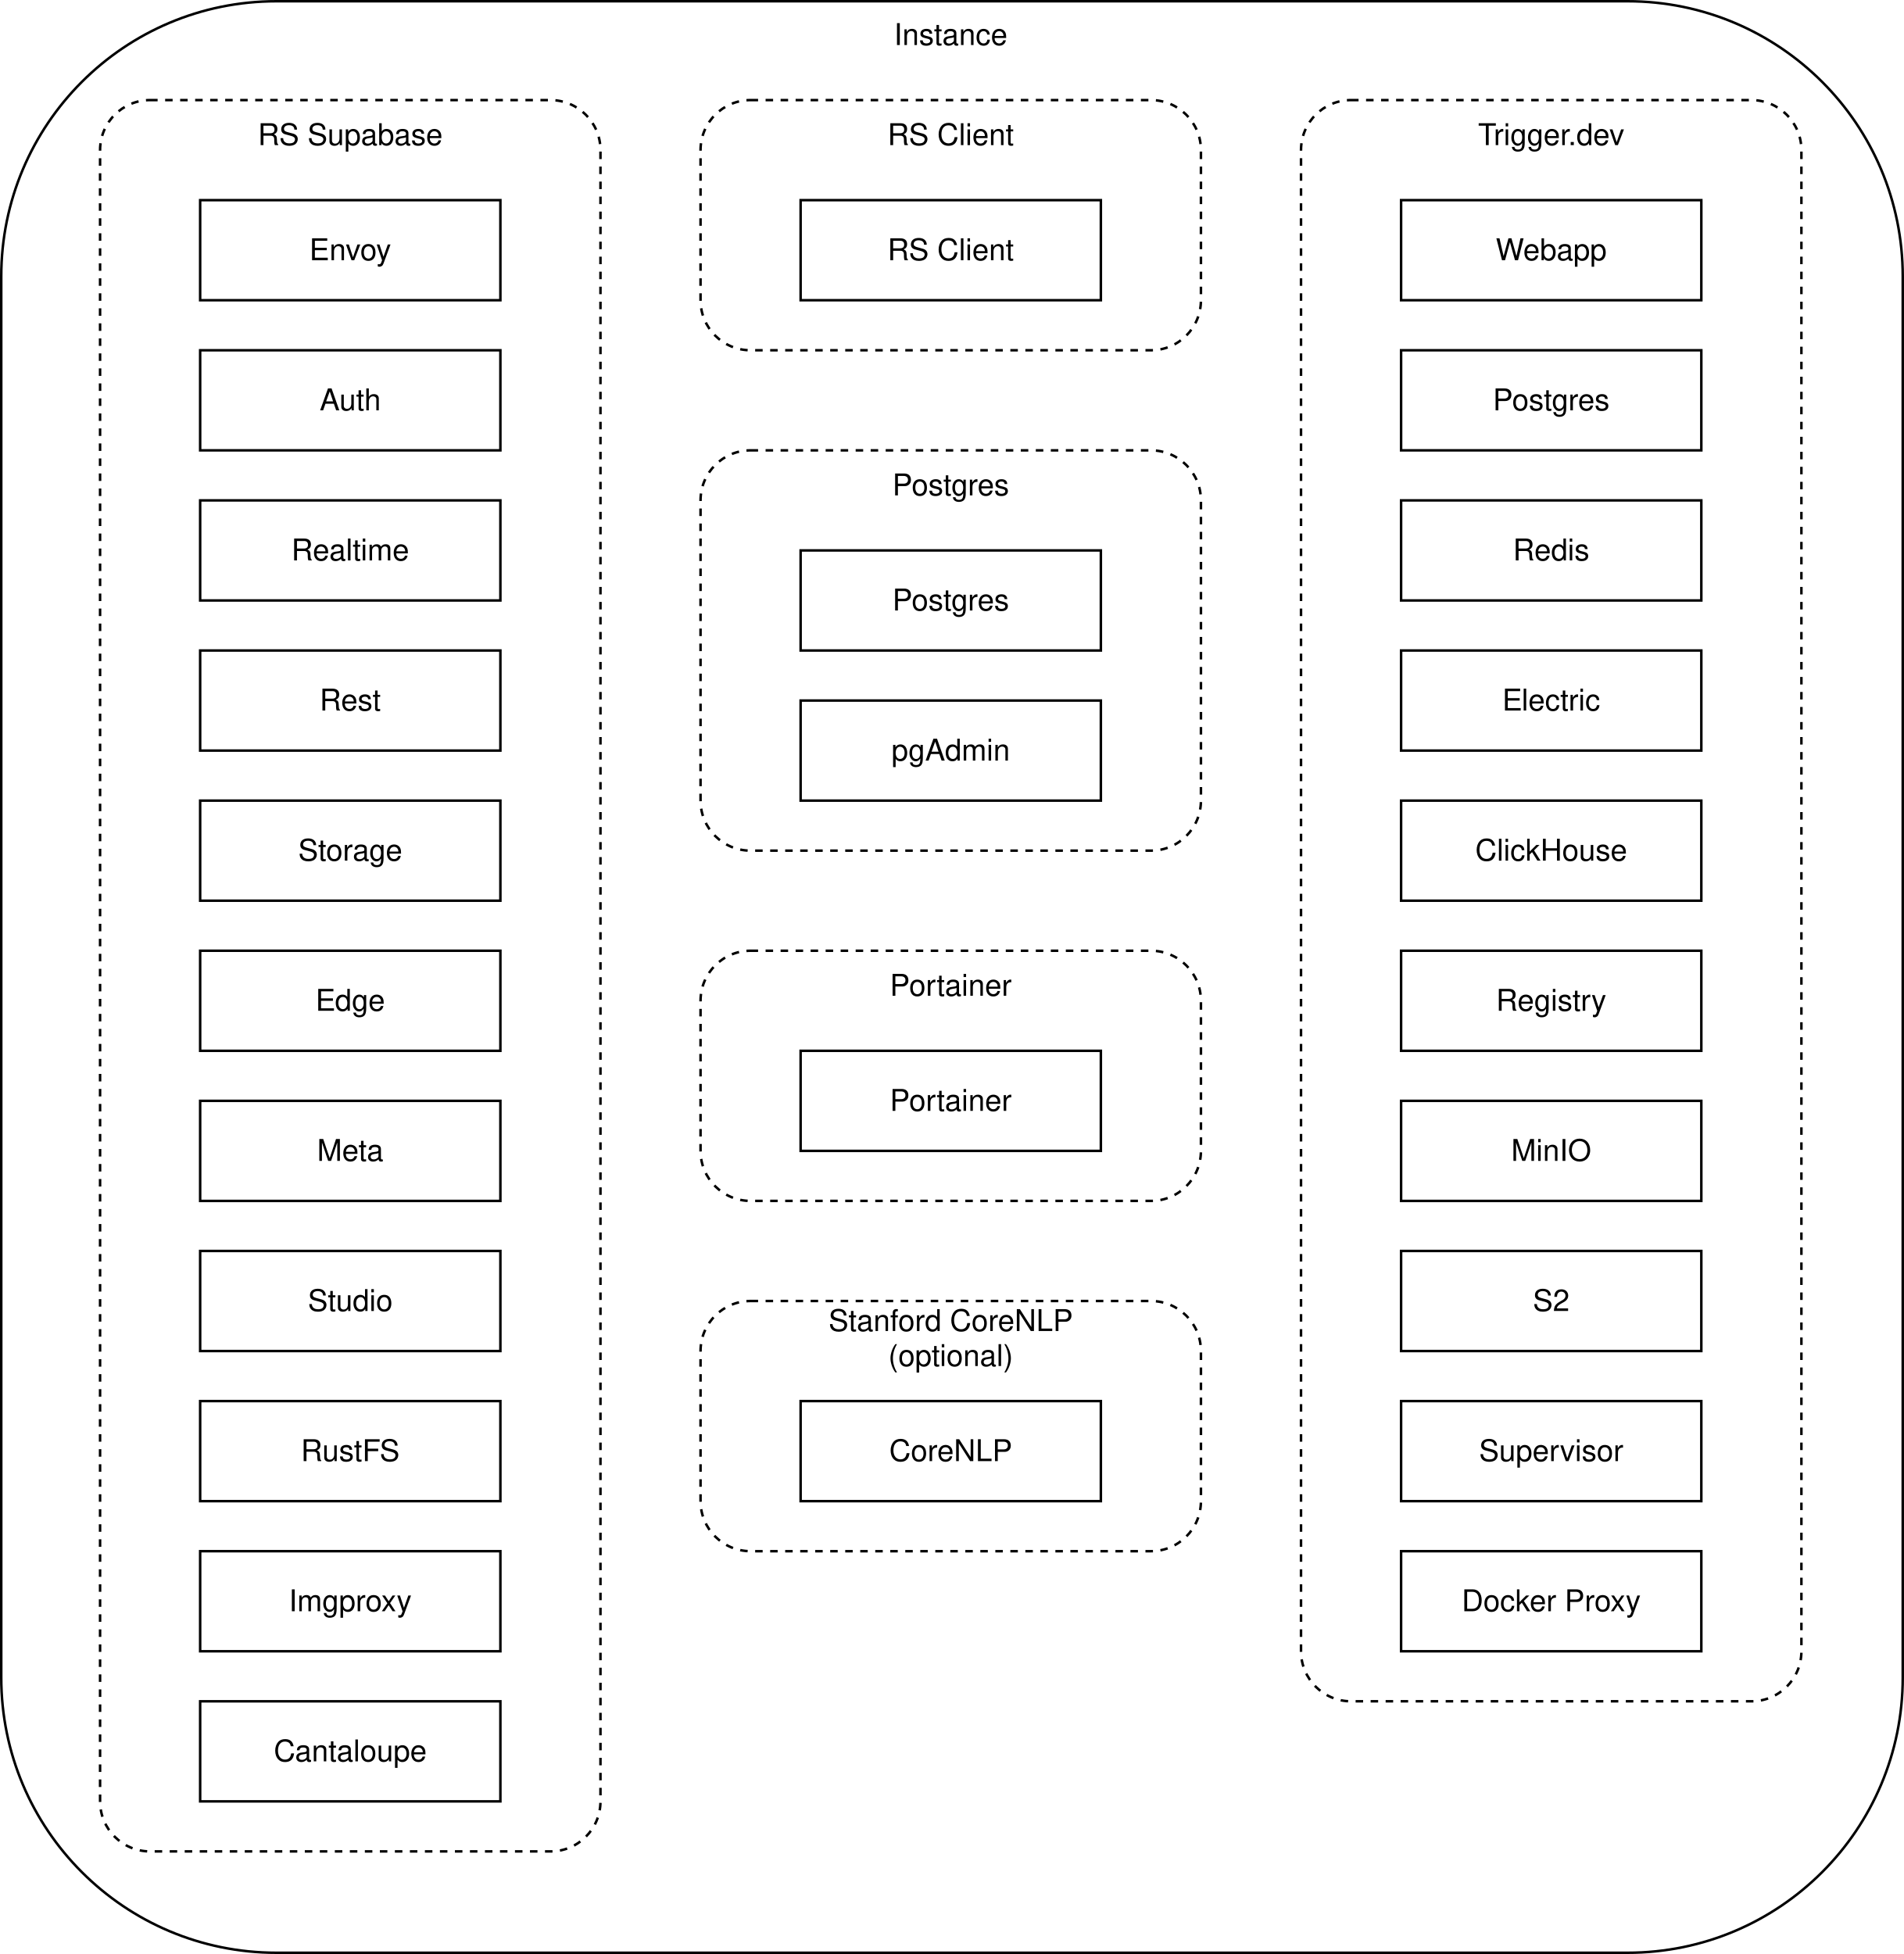
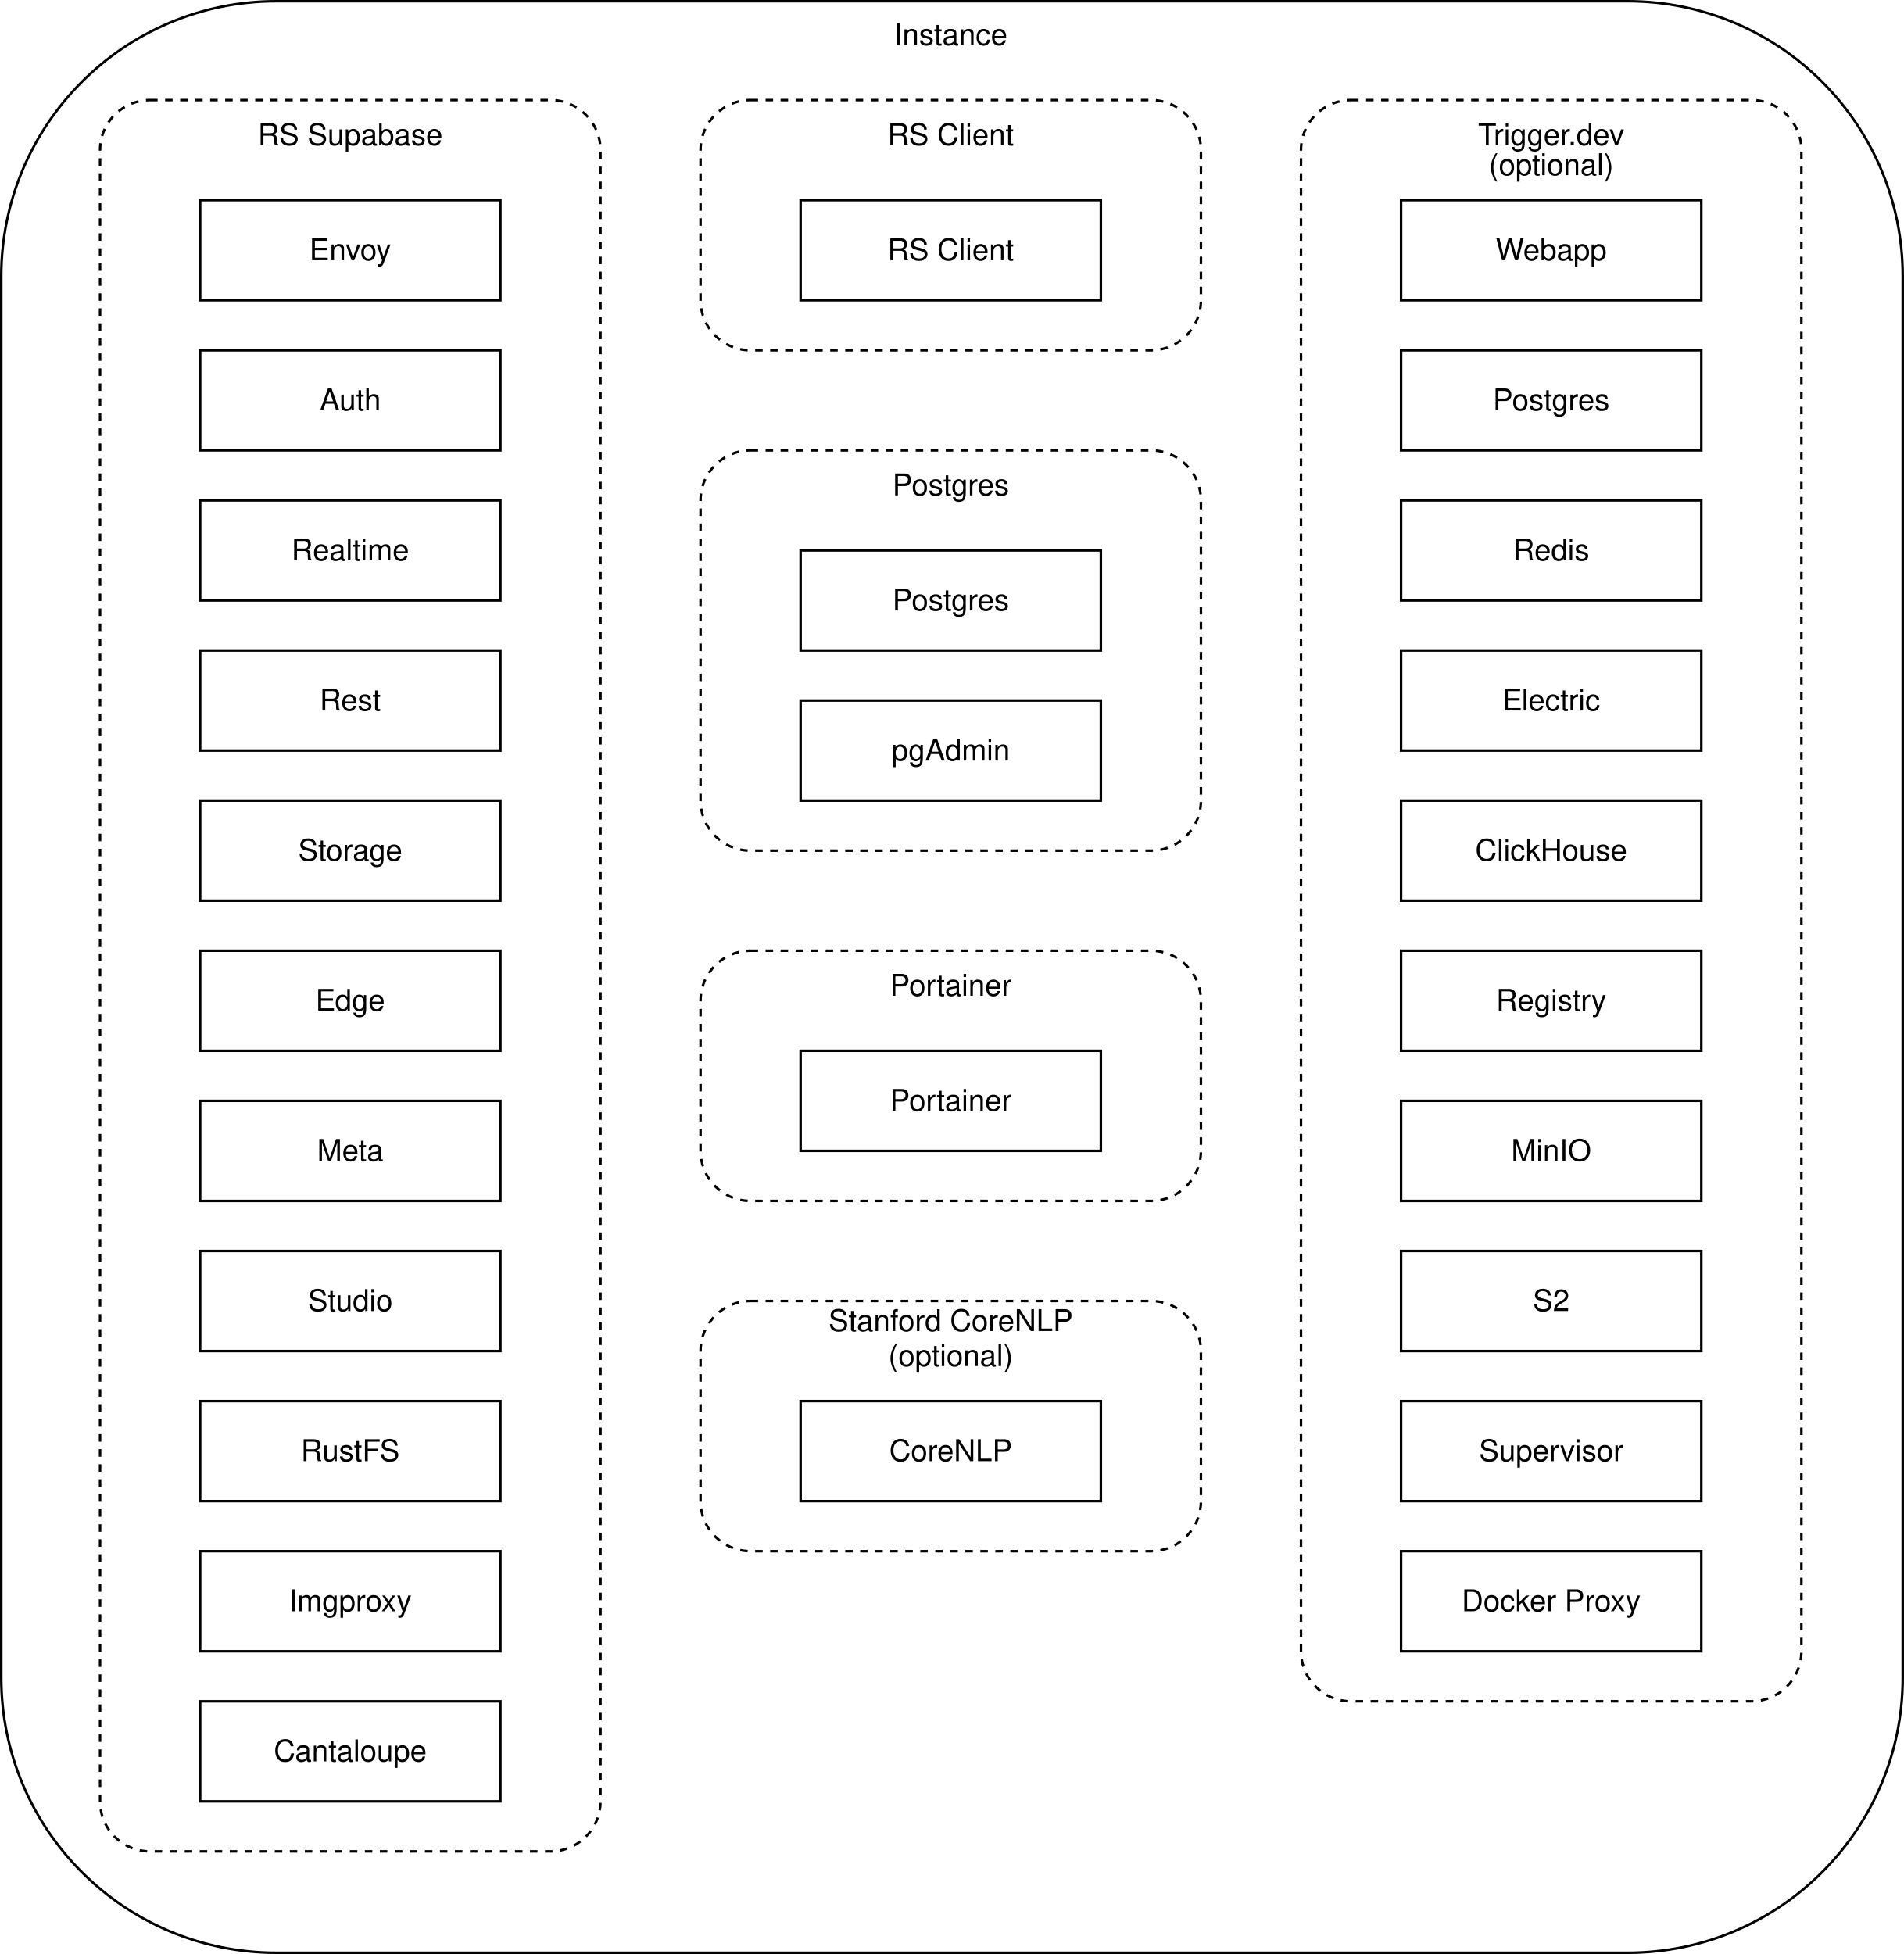
<svg xmlns="http://www.w3.org/2000/svg" width="761" height="781" viewBox="0 0 761 781">
  <style>
    text { font-family: Helvetica, Arial, sans-serif; font-size: 12px; fill: #000; text-anchor: middle; }
    .instance { fill: #fff; stroke: #000; }
    .group &gt; rect:first-child { fill: none; stroke: #000; stroke-dasharray: 3 3; }
    .service rect { fill: #fff; stroke: #000; }
  </style>
  <rect width="761" height="781" fill="#fff" />
  <rect class="instance" x="0.5" y="0.5" width="760" height="780" rx="110" />
  <text x="380" y="18">Instance</text>
  <g class="group" transform="translate(40 40)">
    <rect width="200" height="700" rx="20" />
    <text x="100" y="18">RS Supabase</text>
    <g class="service">
      <rect x="40" y="40" width="120" height="40" />
      <text x="100" y="64">Envoy</text>
    </g>
    <g class="service">
      <rect x="40" y="100" width="120" height="40" />
      <text x="100" y="124">Auth</text>
    </g>
    <g class="service">
      <rect x="40" y="160" width="120" height="40" />
      <text x="100" y="184">Realtime</text>
    </g>
    <g class="service">
      <rect x="40" y="220" width="120" height="40" />
      <text x="100" y="244">Rest</text>
    </g>
    <g class="service">
      <rect x="40" y="280" width="120" height="40" />
      <text x="100" y="304">Storage</text>
    </g>
    <g class="service">
      <rect x="40" y="340" width="120" height="40" />
      <text x="100" y="364">Edge</text>
    </g>
    <g class="service">
      <rect x="40" y="400" width="120" height="40" />
      <text x="100" y="424">Meta</text>
    </g>
    <g class="service">
      <rect x="40" y="460" width="120" height="40" />
      <text x="100" y="484">Studio</text>
    </g>
    <g class="service">
      <rect x="40" y="520" width="120" height="40" />
      <text x="100" y="544">RustFS</text>
    </g>
    <g class="service">
      <rect x="40" y="580" width="120" height="40" />
      <text x="100" y="604">Imgproxy</text>
    </g>
    <g class="service">
      <rect x="40" y="640" width="120" height="40" />
      <text x="100" y="664">Cantaloupe</text>
    </g>
  </g>
  <g class="group" transform="translate(280 40)">
    <rect width="200" height="100" rx="20" />
    <text x="100" y="18">RS Client</text>
    <g class="service">
      <rect x="40" y="40" width="120" height="40" />
      <text x="100" y="64">RS Client</text>
    </g>
  </g>
  <g class="group" transform="translate(280 180)">
    <rect width="200" height="160" rx="20" />
    <text x="100" y="18">Postgres</text>
    <g class="service">
      <rect x="40" y="40" width="120" height="40" />
      <text x="100" y="64">Postgres</text>
    </g>
    <g class="service">
      <rect x="40" y="100" width="120" height="40" />
      <text x="100" y="124">pgAdmin</text>
    </g>
  </g>
  <g class="group" transform="translate(280 380)">
    <rect width="200" height="100" rx="20" />
    <text x="100" y="18">Portainer</text>
    <g class="service">
      <rect x="40" y="40" width="120" height="40" />
      <text x="100" y="64">Portainer</text>
    </g>
  </g>
  <g class="group" transform="translate(280 520)">
    <rect width="200" height="100" rx="20" />
    <text x="100" y="12">Stanford CoreNLP</text>
    <text x="100" y="26">(optional)</text>
    <g class="service">
      <rect x="40" y="40" width="120" height="40" />
      <text x="100" y="64">CoreNLP</text>
    </g>
  </g>
  <g class="group" transform="translate(520 40)">
    <rect width="200" height="640" rx="20" />
    <text x="100" y="18">Trigger.dev</text>
+     <text x="100" y="30">(optional)</text>
    <g class="service">
      <rect x="40" y="40" width="120" height="40" />
      <text x="100" y="64">Webapp</text>
    </g>
    <g class="service">
      <rect x="40" y="100" width="120" height="40" />
      <text x="100" y="124">Postgres</text>
    </g>
    <g class="service">
      <rect x="40" y="160" width="120" height="40" />
      <text x="100" y="184">Redis</text>
    </g>
    <g class="service">
      <rect x="40" y="220" width="120" height="40" />
      <text x="100" y="244">Electric</text>
    </g>
    <g class="service">
      <rect x="40" y="280" width="120" height="40" />
      <text x="100" y="304">ClickHouse</text>
    </g>
    <g class="service">
      <rect x="40" y="340" width="120" height="40" />
      <text x="100" y="364">Registry</text>
    </g>
    <g class="service">
      <rect x="40" y="400" width="120" height="40" />
      <text x="100" y="424">MinIO</text>
    </g>
    <g class="service">
      <rect x="40" y="460" width="120" height="40" />
      <text x="100" y="484">S2</text>
    </g>
    <g class="service">
      <rect x="40" y="520" width="120" height="40" />
      <text x="100" y="544">Supervisor</text>
    </g>
    <g class="service">
      <rect x="40" y="580" width="120" height="40" />
      <text x="100" y="604">Docker Proxy</text>
    </g>
  </g>
</svg>
